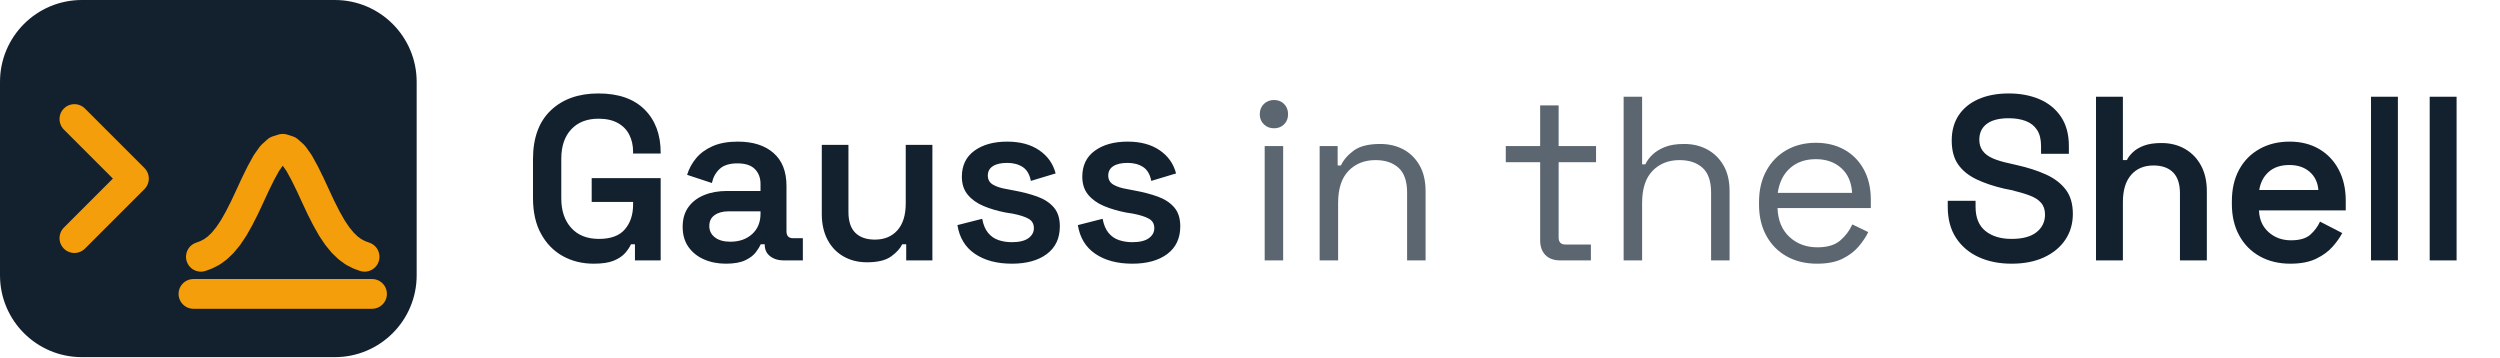
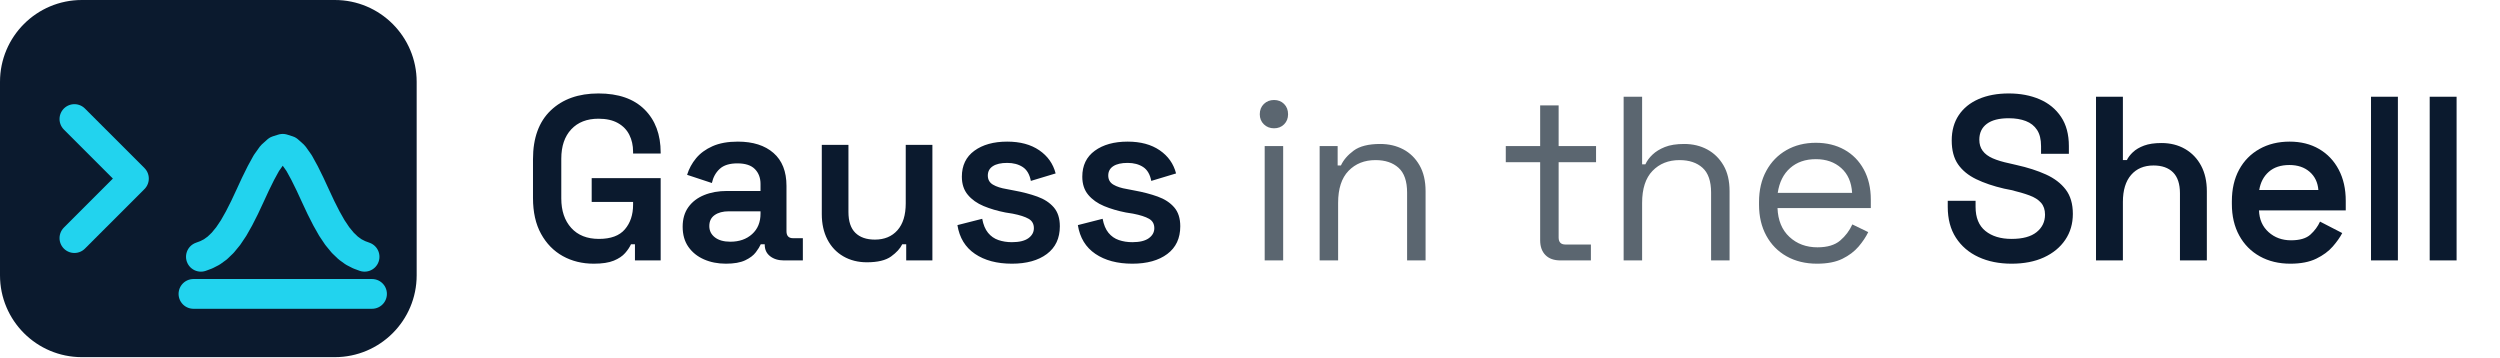
<svg xmlns="http://www.w3.org/2000/svg" width="336" height="48" viewBox="0 0 336 48">
  <g transform="translate(-4,-8)">
-     <rect x="4" y="8" width="56" height="48" rx="11" fill="#13212F" />
-     <path d="M14 24 L22 32 L14 40" fill="none" stroke="#F59E0B" stroke-width="4" stroke-linecap="round" stroke-linejoin="round" />
-     <path d="M31.00 42.51 L31.73 42.24 L32.47 41.86 L33.20 41.33 L33.93 40.63 L34.67 39.73 L35.40 38.64 L36.13 37.35 L36.87 35.89 L37.60 34.33 L38.33 32.75 L39.07 31.25 L39.80 29.92 L40.53 28.89 L41.27 28.23 L42.00 28.00 L42.73 28.23 L43.47 28.89 L44.20 29.92 L44.93 31.25 L45.67 32.75 L46.40 34.33 L47.13 35.89 L47.87 37.35 L48.60 38.64 L49.33 39.73 L50.07 40.63 L50.80 41.33 L51.53 41.86 L52.27 42.24 L53.00 42.51" fill="none" stroke="#F59E0B" stroke-width="4" stroke-linecap="round" stroke-linejoin="round" />
-     <path d="M30 47.5 H54" stroke="#F59E0B" stroke-width="4" stroke-linecap="round" />
+     <rect x="4" y="8" width="56" height="48" rx="11" fill="#0B1A2E" />
+     <path d="M14 24 L22 32 L14 40" fill="none" stroke="#22D3EE" stroke-width="4" stroke-linecap="round" stroke-linejoin="round" />
+     <path d="M31.00 42.51 L31.73 42.24 L32.47 41.86 L33.20 41.33 L33.93 40.63 L34.67 39.73 L35.40 38.64 L36.13 37.35 L36.87 35.89 L37.60 34.33 L38.33 32.75 L39.07 31.25 L39.80 29.92 L40.53 28.89 L41.27 28.23 L42.00 28.00 L42.73 28.23 L43.47 28.89 L44.20 29.92 L44.93 31.25 L45.67 32.75 L46.40 34.33 L47.13 35.89 L47.87 37.35 L48.60 38.64 L49.33 39.73 L50.07 40.63 L50.80 41.33 L51.53 41.86 L52.27 42.24 L53.00 42.51" fill="none" stroke="#22D3EE" stroke-width="4" stroke-linecap="round" stroke-linejoin="round" />
+     <path d="M30 47.5 H54" stroke="#22D3EE" stroke-width="4" stroke-linecap="round" />
  </g>
-   <path fill="#13212F" d="M79.806 35.44Q77.48 35.44 75.641 34.419Q73.803 33.397 72.719 31.433Q71.634 29.469 71.634 26.609V21.391Q71.634 17.117 74.023 14.839Q76.411 12.56 80.434 12.56Q84.457 12.56 86.626 14.713Q88.794 16.866 88.794 20.511V20.637H85.086V20.386Q85.086 19.129 84.583 18.123Q84.08 17.117 83.043 16.536Q82.006 15.954 80.434 15.954Q78.109 15.954 76.773 17.384Q75.437 18.814 75.437 21.329V26.671Q75.437 29.154 76.773 30.631Q78.109 32.109 80.497 32.109Q82.886 32.109 83.986 30.82Q85.086 29.531 85.086 27.52V27.143H79.523V23.937H88.794V35.0H85.337V32.831H84.803Q84.551 33.397 84.017 34.01Q83.483 34.623 82.493 35.031Q81.503 35.44 79.806 35.44Z M97.563 35.44Q95.929 35.44 94.609 34.859Q93.289 34.277 92.519 33.177Q91.749 32.077 91.749 30.474Q91.749 28.903 92.519 27.834Q93.289 26.766 94.64 26.216Q95.991 25.666 97.72 25.666H102.214V24.723Q102.214 23.497 101.46 22.727Q100.706 21.957 99.103 21.957Q97.531 21.957 96.73 22.696Q95.929 23.434 95.677 24.597L92.346 23.497Q92.723 22.271 93.556 21.266Q94.389 20.26 95.771 19.647Q97.154 19.034 99.166 19.034Q102.214 19.034 103.959 20.559Q105.703 22.083 105.703 24.974V31.071Q105.703 32.014 106.583 32.014H107.903V35.0H105.357Q104.226 35.0 103.503 34.434Q102.78 33.869 102.78 32.894V32.831H102.246Q102.057 33.271 101.586 33.9Q101.114 34.529 100.156 34.984Q99.197 35.44 97.563 35.44ZM98.16 32.486Q99.951 32.486 101.083 31.464Q102.214 30.443 102.214 28.714V28.4H97.94Q96.777 28.4 96.054 28.903Q95.331 29.406 95.331 30.38Q95.331 31.323 96.086 31.904Q96.84 32.486 98.16 32.486Z M116.514 35.251Q114.723 35.251 113.34 34.45Q111.957 33.649 111.203 32.187Q110.449 30.726 110.449 28.777V19.474H114.031V28.494Q114.031 30.38 114.959 31.291Q115.886 32.203 117.583 32.203Q119.5 32.203 120.616 30.946Q121.731 29.689 121.731 27.331V19.474H125.314V35.0H121.794V32.831H121.26Q120.851 33.68 119.767 34.466Q118.683 35.251 116.514 35.251Z M136 35.44Q132.983 35.44 131.034 34.12Q129.086 32.8 128.677 30.254L132.009 29.406Q132.229 30.6 132.794 31.291Q133.36 31.983 134.193 32.266Q135.026 32.549 136 32.549Q137.477 32.549 138.216 32.014Q138.954 31.48 138.954 30.663Q138.954 29.814 138.247 29.406Q137.54 28.997 136.094 28.714L135.12 28.557Q133.517 28.243 132.197 27.693Q130.877 27.143 130.076 26.184Q129.274 25.226 129.274 23.749Q129.274 21.486 130.956 20.26Q132.637 19.034 135.371 19.034Q137.98 19.034 139.677 20.197Q141.374 21.36 141.877 23.309L138.546 24.314Q138.294 22.994 137.446 22.444Q136.597 21.894 135.371 21.894Q134.114 21.894 133.439 22.334Q132.763 22.774 132.763 23.591Q132.763 24.409 133.454 24.817Q134.146 25.226 135.309 25.414L136.283 25.603Q138.011 25.917 139.41 26.42Q140.809 26.923 141.626 27.866Q142.443 28.809 142.443 30.411Q142.443 32.831 140.699 34.136Q138.954 35.44 136 35.44Z M152.186 35.44Q149.169 35.44 147.22 34.12Q145.271 32.8 144.863 30.254L148.194 29.406Q148.414 30.6 148.98 31.291Q149.546 31.983 150.379 32.266Q151.211 32.549 152.186 32.549Q153.663 32.549 154.401 32.014Q155.14 31.48 155.14 30.663Q155.14 29.814 154.433 29.406Q153.726 28.997 152.28 28.714L151.306 28.557Q149.703 28.243 148.383 27.693Q147.063 27.143 146.261 26.184Q145.46 25.226 145.46 23.749Q145.46 21.486 147.141 20.26Q148.823 19.034 151.557 19.034Q154.166 19.034 155.863 20.197Q157.56 21.36 158.063 23.309L154.731 24.314Q154.48 22.994 153.631 22.444Q152.783 21.894 151.557 21.894Q150.3 21.894 149.624 22.334Q148.949 22.774 148.949 23.591Q148.949 24.409 149.64 24.817Q150.331 25.226 151.494 25.414L152.469 25.603Q154.197 25.917 155.596 26.42Q156.994 26.923 157.811 27.866Q158.629 28.809 158.629 30.411Q158.629 32.831 156.884 34.136Q155.14 35.44 152.186 35.44Z " />
+   <path fill="#0B1A2E" d="M79.806 35.44Q77.48 35.44 75.641 34.419Q73.803 33.397 72.719 31.433Q71.634 29.469 71.634 26.609V21.391Q71.634 17.117 74.023 14.839Q76.411 12.56 80.434 12.56Q84.457 12.56 86.626 14.713Q88.794 16.866 88.794 20.511V20.637H85.086V20.386Q85.086 19.129 84.583 18.123Q84.08 17.117 83.043 16.536Q82.006 15.954 80.434 15.954Q78.109 15.954 76.773 17.384Q75.437 18.814 75.437 21.329V26.671Q75.437 29.154 76.773 30.631Q78.109 32.109 80.497 32.109Q82.886 32.109 83.986 30.82Q85.086 29.531 85.086 27.52V27.143H79.523V23.937H88.794V35.0H85.337V32.831H84.803Q84.551 33.397 84.017 34.01Q83.483 34.623 82.493 35.031Q81.503 35.44 79.806 35.44Z M97.563 35.44Q95.929 35.44 94.609 34.859Q93.289 34.277 92.519 33.177Q91.749 32.077 91.749 30.474Q91.749 28.903 92.519 27.834Q93.289 26.766 94.64 26.216Q95.991 25.666 97.72 25.666H102.214V24.723Q102.214 23.497 101.46 22.727Q100.706 21.957 99.103 21.957Q97.531 21.957 96.73 22.696Q95.929 23.434 95.677 24.597L92.346 23.497Q92.723 22.271 93.556 21.266Q94.389 20.26 95.771 19.647Q97.154 19.034 99.166 19.034Q102.214 19.034 103.959 20.559Q105.703 22.083 105.703 24.974V31.071Q105.703 32.014 106.583 32.014H107.903V35.0H105.357Q104.226 35.0 103.503 34.434Q102.78 33.869 102.78 32.894V32.831H102.246Q102.057 33.271 101.586 33.9Q101.114 34.529 100.156 34.984Q99.197 35.44 97.563 35.44ZM98.16 32.486Q99.951 32.486 101.083 31.464Q102.214 30.443 102.214 28.714V28.4H97.94Q96.777 28.4 96.054 28.903Q95.331 29.406 95.331 30.38Q95.331 31.323 96.086 31.904Q96.84 32.486 98.16 32.486Z M116.514 35.251Q114.723 35.251 113.34 34.45Q111.957 33.649 111.203 32.187Q110.449 30.726 110.449 28.777V19.474H114.031V28.494Q114.031 30.38 114.959 31.291Q115.886 32.203 117.583 32.203Q119.5 32.203 120.616 30.946Q121.731 29.689 121.731 27.331V19.474H125.314V35.0H121.794V32.831H121.26Q120.851 33.68 119.767 34.466Q118.683 35.251 116.514 35.251Z M136 35.44Q132.983 35.44 131.034 34.12Q129.086 32.8 128.677 30.254L132.009 29.406Q132.229 30.6 132.794 31.291Q133.36 31.983 134.193 32.266Q135.026 32.549 136 32.549Q137.477 32.549 138.216 32.014Q138.954 31.48 138.954 30.663Q138.954 29.814 138.247 29.406Q137.54 28.997 136.094 28.714L135.12 28.557Q133.517 28.243 132.197 27.693Q130.877 27.143 130.076 26.184Q129.274 25.226 129.274 23.749Q129.274 21.486 130.956 20.26Q132.637 19.034 135.371 19.034Q137.98 19.034 139.677 20.197Q141.374 21.36 141.877 23.309L138.546 24.314Q138.294 22.994 137.446 22.444Q136.597 21.894 135.371 21.894Q134.114 21.894 133.439 22.334Q132.763 22.774 132.763 23.591Q132.763 24.409 133.454 24.817Q134.146 25.226 135.309 25.414L136.283 25.603Q138.011 25.917 139.41 26.42Q140.809 26.923 141.626 27.866Q142.443 28.809 142.443 30.411Q142.443 32.831 140.699 34.136Q138.954 35.44 136 35.44Z M152.186 35.44Q149.169 35.44 147.22 34.12Q145.271 32.8 144.863 30.254L148.194 29.406Q148.414 30.6 148.98 31.291Q149.546 31.983 150.379 32.266Q151.211 32.549 152.186 32.549Q153.663 32.549 154.401 32.014Q155.14 31.48 155.14 30.663Q155.14 29.814 154.433 29.406Q153.726 28.997 152.28 28.714L151.306 28.557Q149.703 28.243 148.383 27.693Q147.063 27.143 146.261 26.184Q145.46 25.226 145.46 23.749Q145.46 21.486 147.141 20.26Q148.823 19.034 151.557 19.034Q154.166 19.034 155.863 20.197Q157.56 21.36 158.063 23.309L154.731 24.314Q154.48 22.994 153.631 22.444Q152.783 21.894 151.557 21.894Q150.3 21.894 149.624 22.334Q148.949 22.774 148.949 23.591Q148.949 24.409 149.64 24.817Q150.331 25.226 151.494 25.414L152.469 25.603Q154.197 25.917 155.596 26.42Q156.994 26.923 157.811 27.866Q158.629 28.809 158.629 30.411Q158.629 32.831 156.884 34.136Q155.14 35.44 152.186 35.44Z " />
  <path fill="#5B6670" d="M169.974 35.0V19.631H172.457V35.0ZM171.231 17.243Q170.414 17.243 169.864 16.709Q169.314 16.174 169.314 15.357Q169.314 14.509 169.864 13.974Q170.414 13.44 171.231 13.44Q172.049 13.44 172.583 13.974Q173.117 14.509 173.117 15.357Q173.117 16.174 172.583 16.709Q172.049 17.243 171.231 17.243Z M177.36 35.0V19.631H179.78V22.24H180.22Q180.723 21.14 181.933 20.244Q183.143 19.349 185.5 19.349Q187.229 19.349 188.596 20.071Q189.963 20.794 190.78 22.209Q191.597 23.623 191.597 25.697V35.0H189.114V25.886Q189.114 23.591 187.967 22.554Q186.82 21.517 184.871 21.517Q182.64 21.517 181.241 22.963Q179.843 24.409 179.843 27.269V35.0Z  M209.731 35.0Q208.411 35.0 207.704 34.277Q206.997 33.554 206.997 32.297V21.8H202.377V19.631H206.997V14.163H209.48V19.631H214.509V21.8H209.48V31.92Q209.48 32.863 210.391 32.863H213.817V35.0Z M218.217 35.0V13.0H220.7V22.083H221.14Q221.454 21.391 222.099 20.779Q222.743 20.166 223.764 19.757Q224.786 19.349 226.357 19.349Q228.086 19.349 229.453 20.087Q230.82 20.826 231.637 22.224Q232.454 23.623 232.454 25.697V35.0H229.971V25.886Q229.971 23.591 228.824 22.554Q227.677 21.517 225.729 21.517Q223.497 21.517 222.099 22.963Q220.7 24.409 220.7 27.269V35.0Z M244.209 35.44Q241.883 35.44 240.123 34.45Q238.363 33.46 237.389 31.669Q236.414 29.877 236.414 27.52V27.143Q236.414 24.754 237.389 22.963Q238.363 21.171 240.091 20.181Q241.82 19.191 244.051 19.191Q246.22 19.191 247.886 20.119Q249.551 21.046 250.494 22.774Q251.437 24.503 251.437 26.829V27.96H238.897Q238.991 30.443 240.5 31.841Q242.009 33.24 244.271 33.24Q246.251 33.24 247.32 32.329Q248.389 31.417 248.954 30.16L251.091 31.197Q250.62 32.171 249.787 33.146Q248.954 34.12 247.619 34.78Q246.283 35.44 244.209 35.44ZM238.929 25.917H248.923Q248.797 23.78 247.461 22.586Q246.126 21.391 244.051 21.391Q241.946 21.391 240.594 22.586Q239.243 23.78 238.929 25.917Z " />
-   <path fill="#13212F" d="M270.357 35.44Q267.843 35.44 265.91 34.544Q263.977 33.649 262.877 31.951Q261.777 30.254 261.777 27.803V26.986H265.517V27.803Q265.517 29.971 266.837 31.04Q268.157 32.109 270.357 32.109Q272.589 32.109 273.72 31.197Q274.851 30.286 274.851 28.84Q274.851 27.866 274.317 27.253Q273.783 26.64 272.761 26.263Q271.74 25.886 270.294 25.54L269.351 25.351Q267.183 24.849 265.596 24.079Q264.009 23.309 263.16 22.083Q262.311 20.857 262.311 18.877Q262.311 16.897 263.254 15.483Q264.197 14.069 265.926 13.314Q267.654 12.56 269.98 12.56Q272.306 12.56 274.129 13.346Q275.951 14.131 277.004 15.703Q278.057 17.274 278.057 19.631V20.669H274.317V19.631Q274.317 18.28 273.783 17.463Q273.249 16.646 272.274 16.269Q271.3 15.891 269.98 15.891Q268.031 15.891 267.026 16.646Q266.02 17.4 266.02 18.783Q266.02 19.663 266.476 20.276Q266.931 20.889 267.827 21.281Q268.723 21.674 270.074 21.957L271.017 22.177Q273.28 22.68 274.977 23.45Q276.674 24.22 277.633 25.477Q278.591 26.734 278.591 28.746Q278.591 30.726 277.57 32.234Q276.549 33.743 274.71 34.591Q272.871 35.44 270.357 35.44Z M281.703 35.0V13.0H285.317V21.517H285.851Q286.103 20.983 286.669 20.449Q287.234 19.914 288.161 19.569Q289.089 19.223 290.503 19.223Q292.294 19.223 293.677 20.024Q295.06 20.826 295.83 22.271Q296.6 23.717 296.6 25.697V35.0H292.986V25.98Q292.986 24.094 292.059 23.167Q291.131 22.24 289.434 22.24Q287.517 22.24 286.417 23.513Q285.317 24.786 285.317 27.143V35.0Z M307.82 35.44Q305.494 35.44 303.719 34.45Q301.943 33.46 300.953 31.653Q299.963 29.846 299.963 27.426V27.049Q299.963 24.597 300.937 22.806Q301.911 21.014 303.671 20.024Q305.431 19.034 307.726 19.034Q309.989 19.034 311.686 20.024Q313.383 21.014 314.326 22.806Q315.269 24.597 315.269 26.986V28.274H303.609Q303.671 30.097 304.897 31.197Q306.123 32.297 307.914 32.297Q309.674 32.297 310.523 31.527Q311.371 30.757 311.811 29.783L314.797 31.323Q314.357 32.171 313.524 33.13Q312.691 34.089 311.309 34.764Q309.926 35.44 307.82 35.44ZM303.64 25.54H311.591Q311.466 24.0 310.413 23.089Q309.36 22.177 307.694 22.177Q305.966 22.177 304.929 23.089Q303.891 24.0 303.64 25.54Z M318.663 35.0V13.0H322.277V35.0Z M326.551 35.0V13.0H330.166V35.0Z" />
+   <path fill="#0B1A2E" d="M270.357 35.44Q267.843 35.44 265.91 34.544Q263.977 33.649 262.877 31.951Q261.777 30.254 261.777 27.803V26.986H265.517V27.803Q265.517 29.971 266.837 31.04Q268.157 32.109 270.357 32.109Q272.589 32.109 273.72 31.197Q274.851 30.286 274.851 28.84Q274.851 27.866 274.317 27.253Q273.783 26.64 272.761 26.263Q271.74 25.886 270.294 25.54L269.351 25.351Q267.183 24.849 265.596 24.079Q264.009 23.309 263.16 22.083Q262.311 20.857 262.311 18.877Q262.311 16.897 263.254 15.483Q264.197 14.069 265.926 13.314Q267.654 12.56 269.98 12.56Q272.306 12.56 274.129 13.346Q275.951 14.131 277.004 15.703Q278.057 17.274 278.057 19.631V20.669H274.317V19.631Q274.317 18.28 273.783 17.463Q273.249 16.646 272.274 16.269Q271.3 15.891 269.98 15.891Q268.031 15.891 267.026 16.646Q266.02 17.4 266.02 18.783Q266.02 19.663 266.476 20.276Q266.931 20.889 267.827 21.281Q268.723 21.674 270.074 21.957L271.017 22.177Q273.28 22.68 274.977 23.45Q276.674 24.22 277.633 25.477Q278.591 26.734 278.591 28.746Q278.591 30.726 277.57 32.234Q276.549 33.743 274.71 34.591Q272.871 35.44 270.357 35.44Z M281.703 35.0V13.0H285.317V21.517H285.851Q286.103 20.983 286.669 20.449Q287.234 19.914 288.161 19.569Q289.089 19.223 290.503 19.223Q292.294 19.223 293.677 20.024Q295.06 20.826 295.83 22.271Q296.6 23.717 296.6 25.697V35.0H292.986V25.98Q292.986 24.094 292.059 23.167Q291.131 22.24 289.434 22.24Q287.517 22.24 286.417 23.513Q285.317 24.786 285.317 27.143V35.0Z M307.82 35.44Q305.494 35.44 303.719 34.45Q301.943 33.46 300.953 31.653Q299.963 29.846 299.963 27.426V27.049Q299.963 24.597 300.937 22.806Q301.911 21.014 303.671 20.024Q305.431 19.034 307.726 19.034Q309.989 19.034 311.686 20.024Q313.383 21.014 314.326 22.806Q315.269 24.597 315.269 26.986V28.274H303.609Q303.671 30.097 304.897 31.197Q306.123 32.297 307.914 32.297Q309.674 32.297 310.523 31.527Q311.371 30.757 311.811 29.783L314.797 31.323Q314.357 32.171 313.524 33.13Q312.691 34.089 311.309 34.764Q309.926 35.44 307.82 35.44ZM303.64 25.54H311.591Q311.466 24.0 310.413 23.089Q309.36 22.177 307.694 22.177Q305.966 22.177 304.929 23.089Q303.891 24.0 303.64 25.54Z M318.663 35.0V13.0H322.277V35.0Z M326.551 35.0V13.0H330.166V35.0Z" />
</svg>
